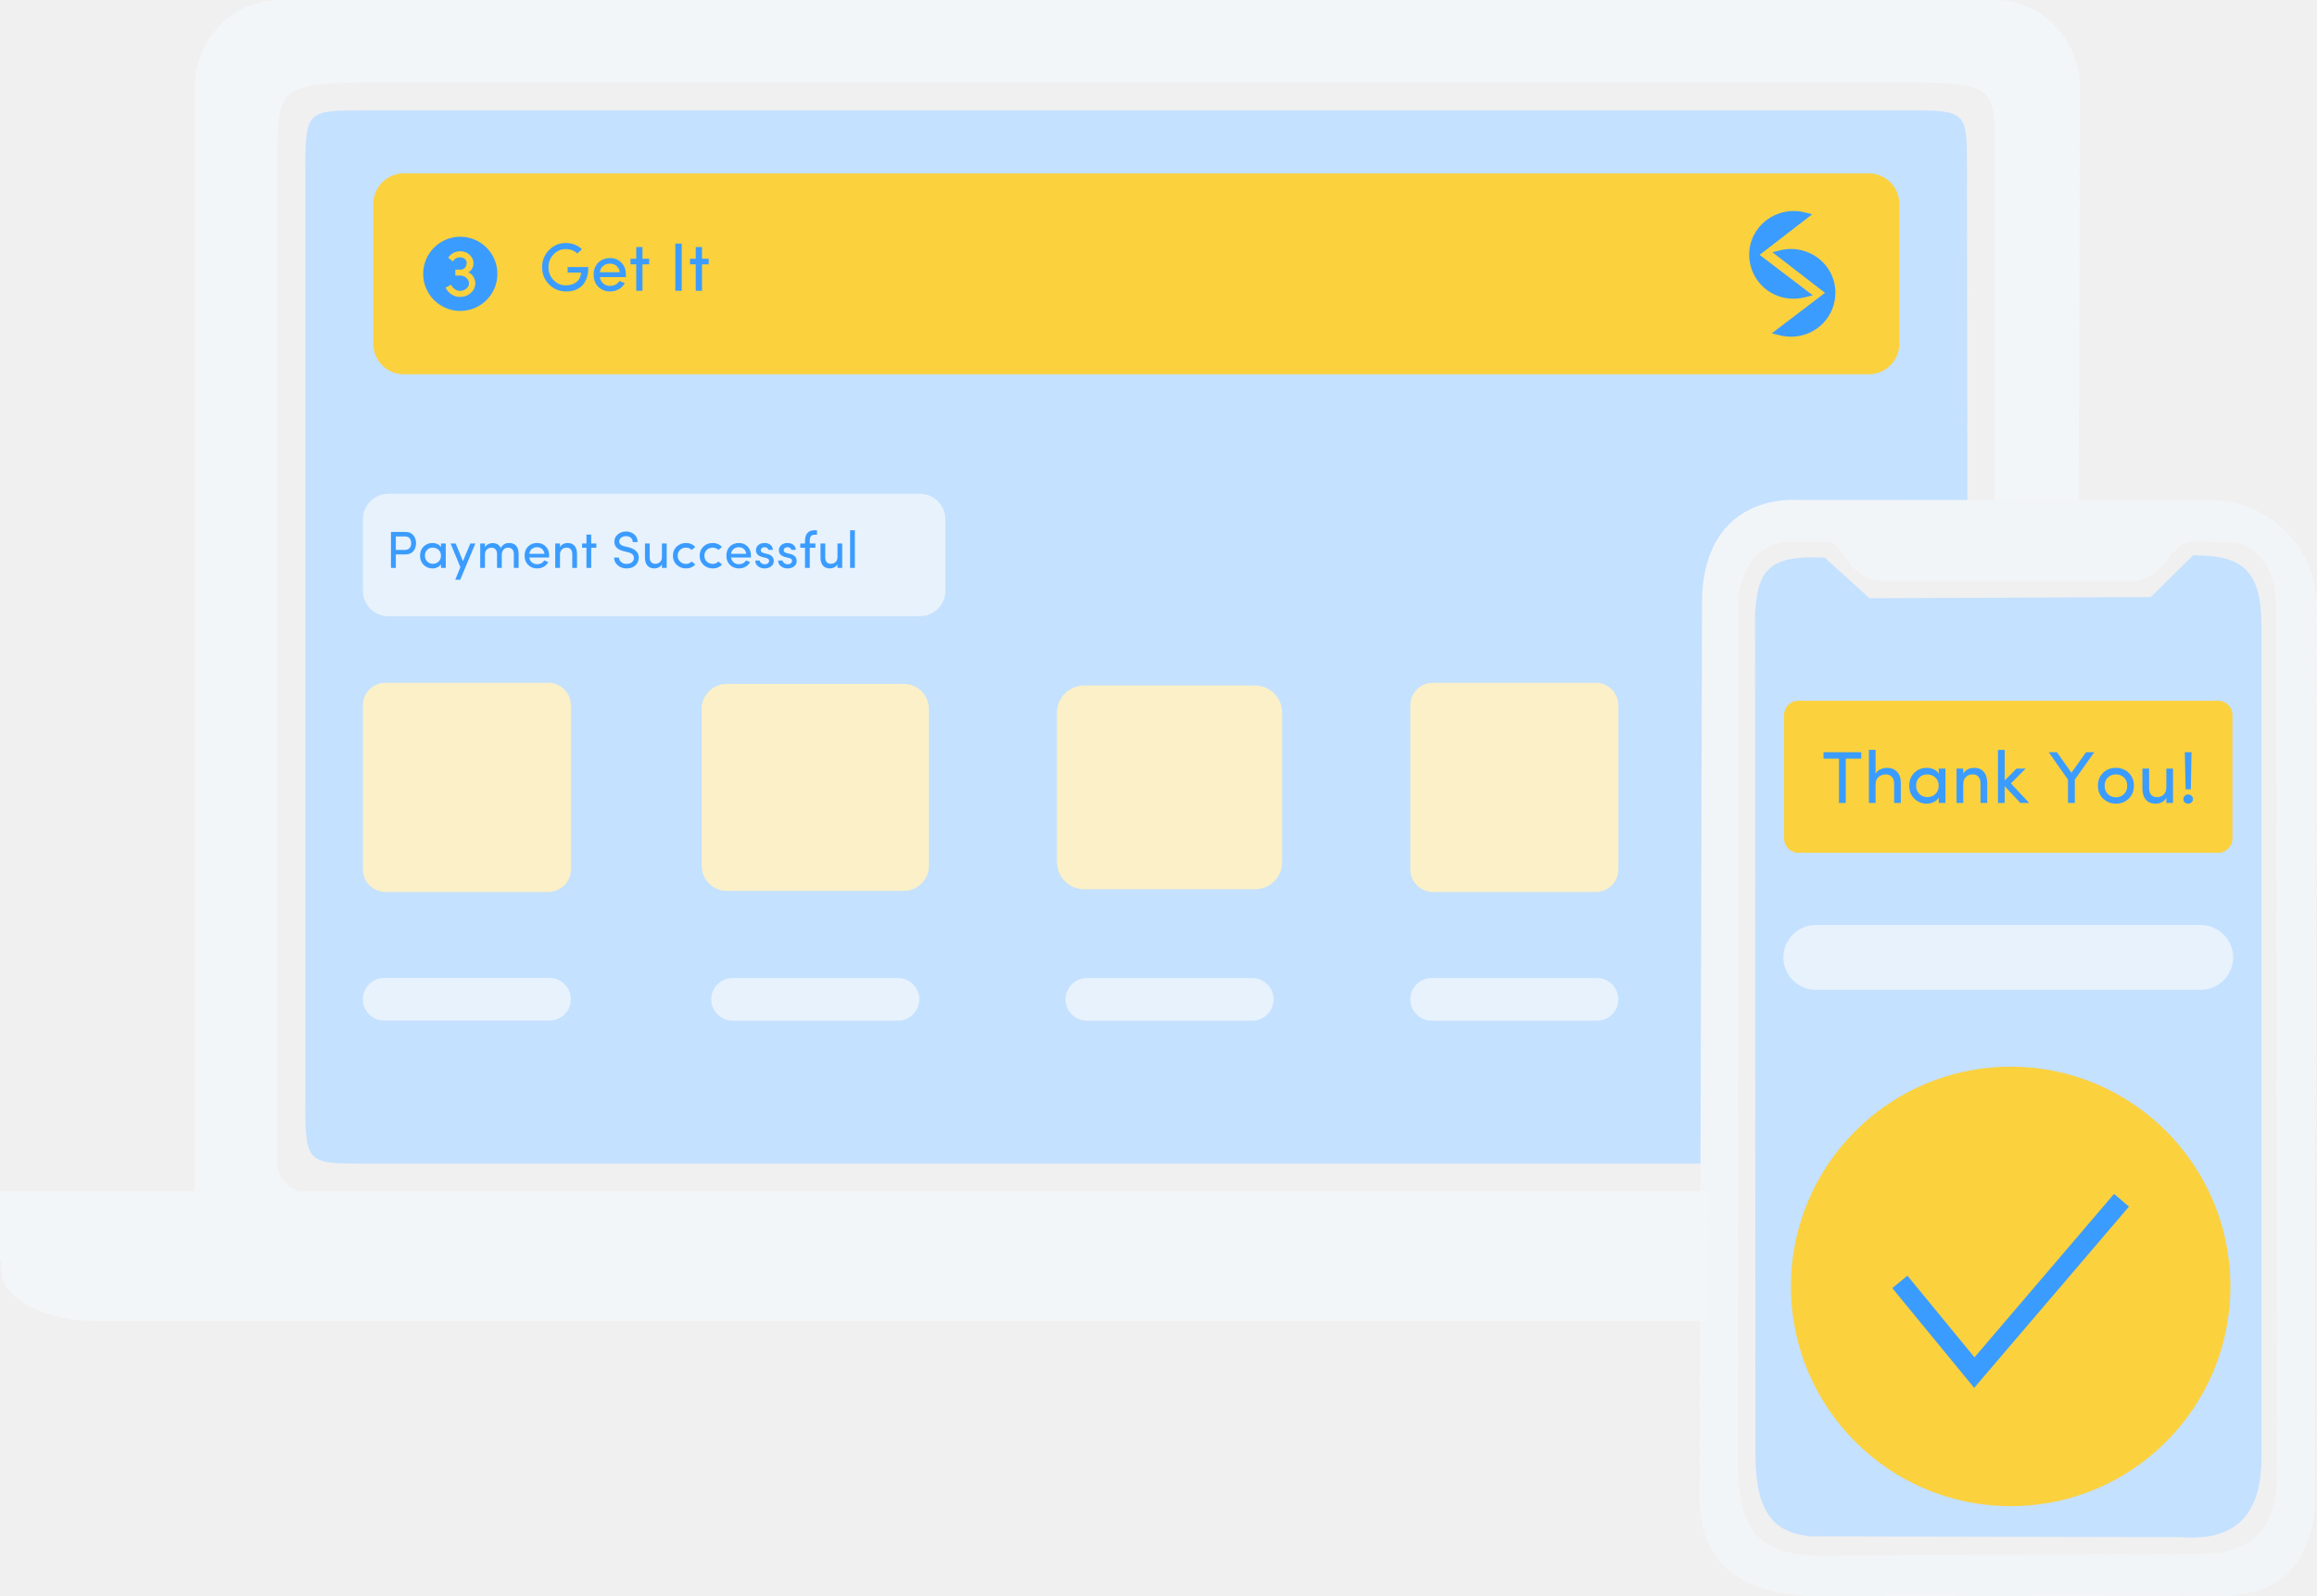
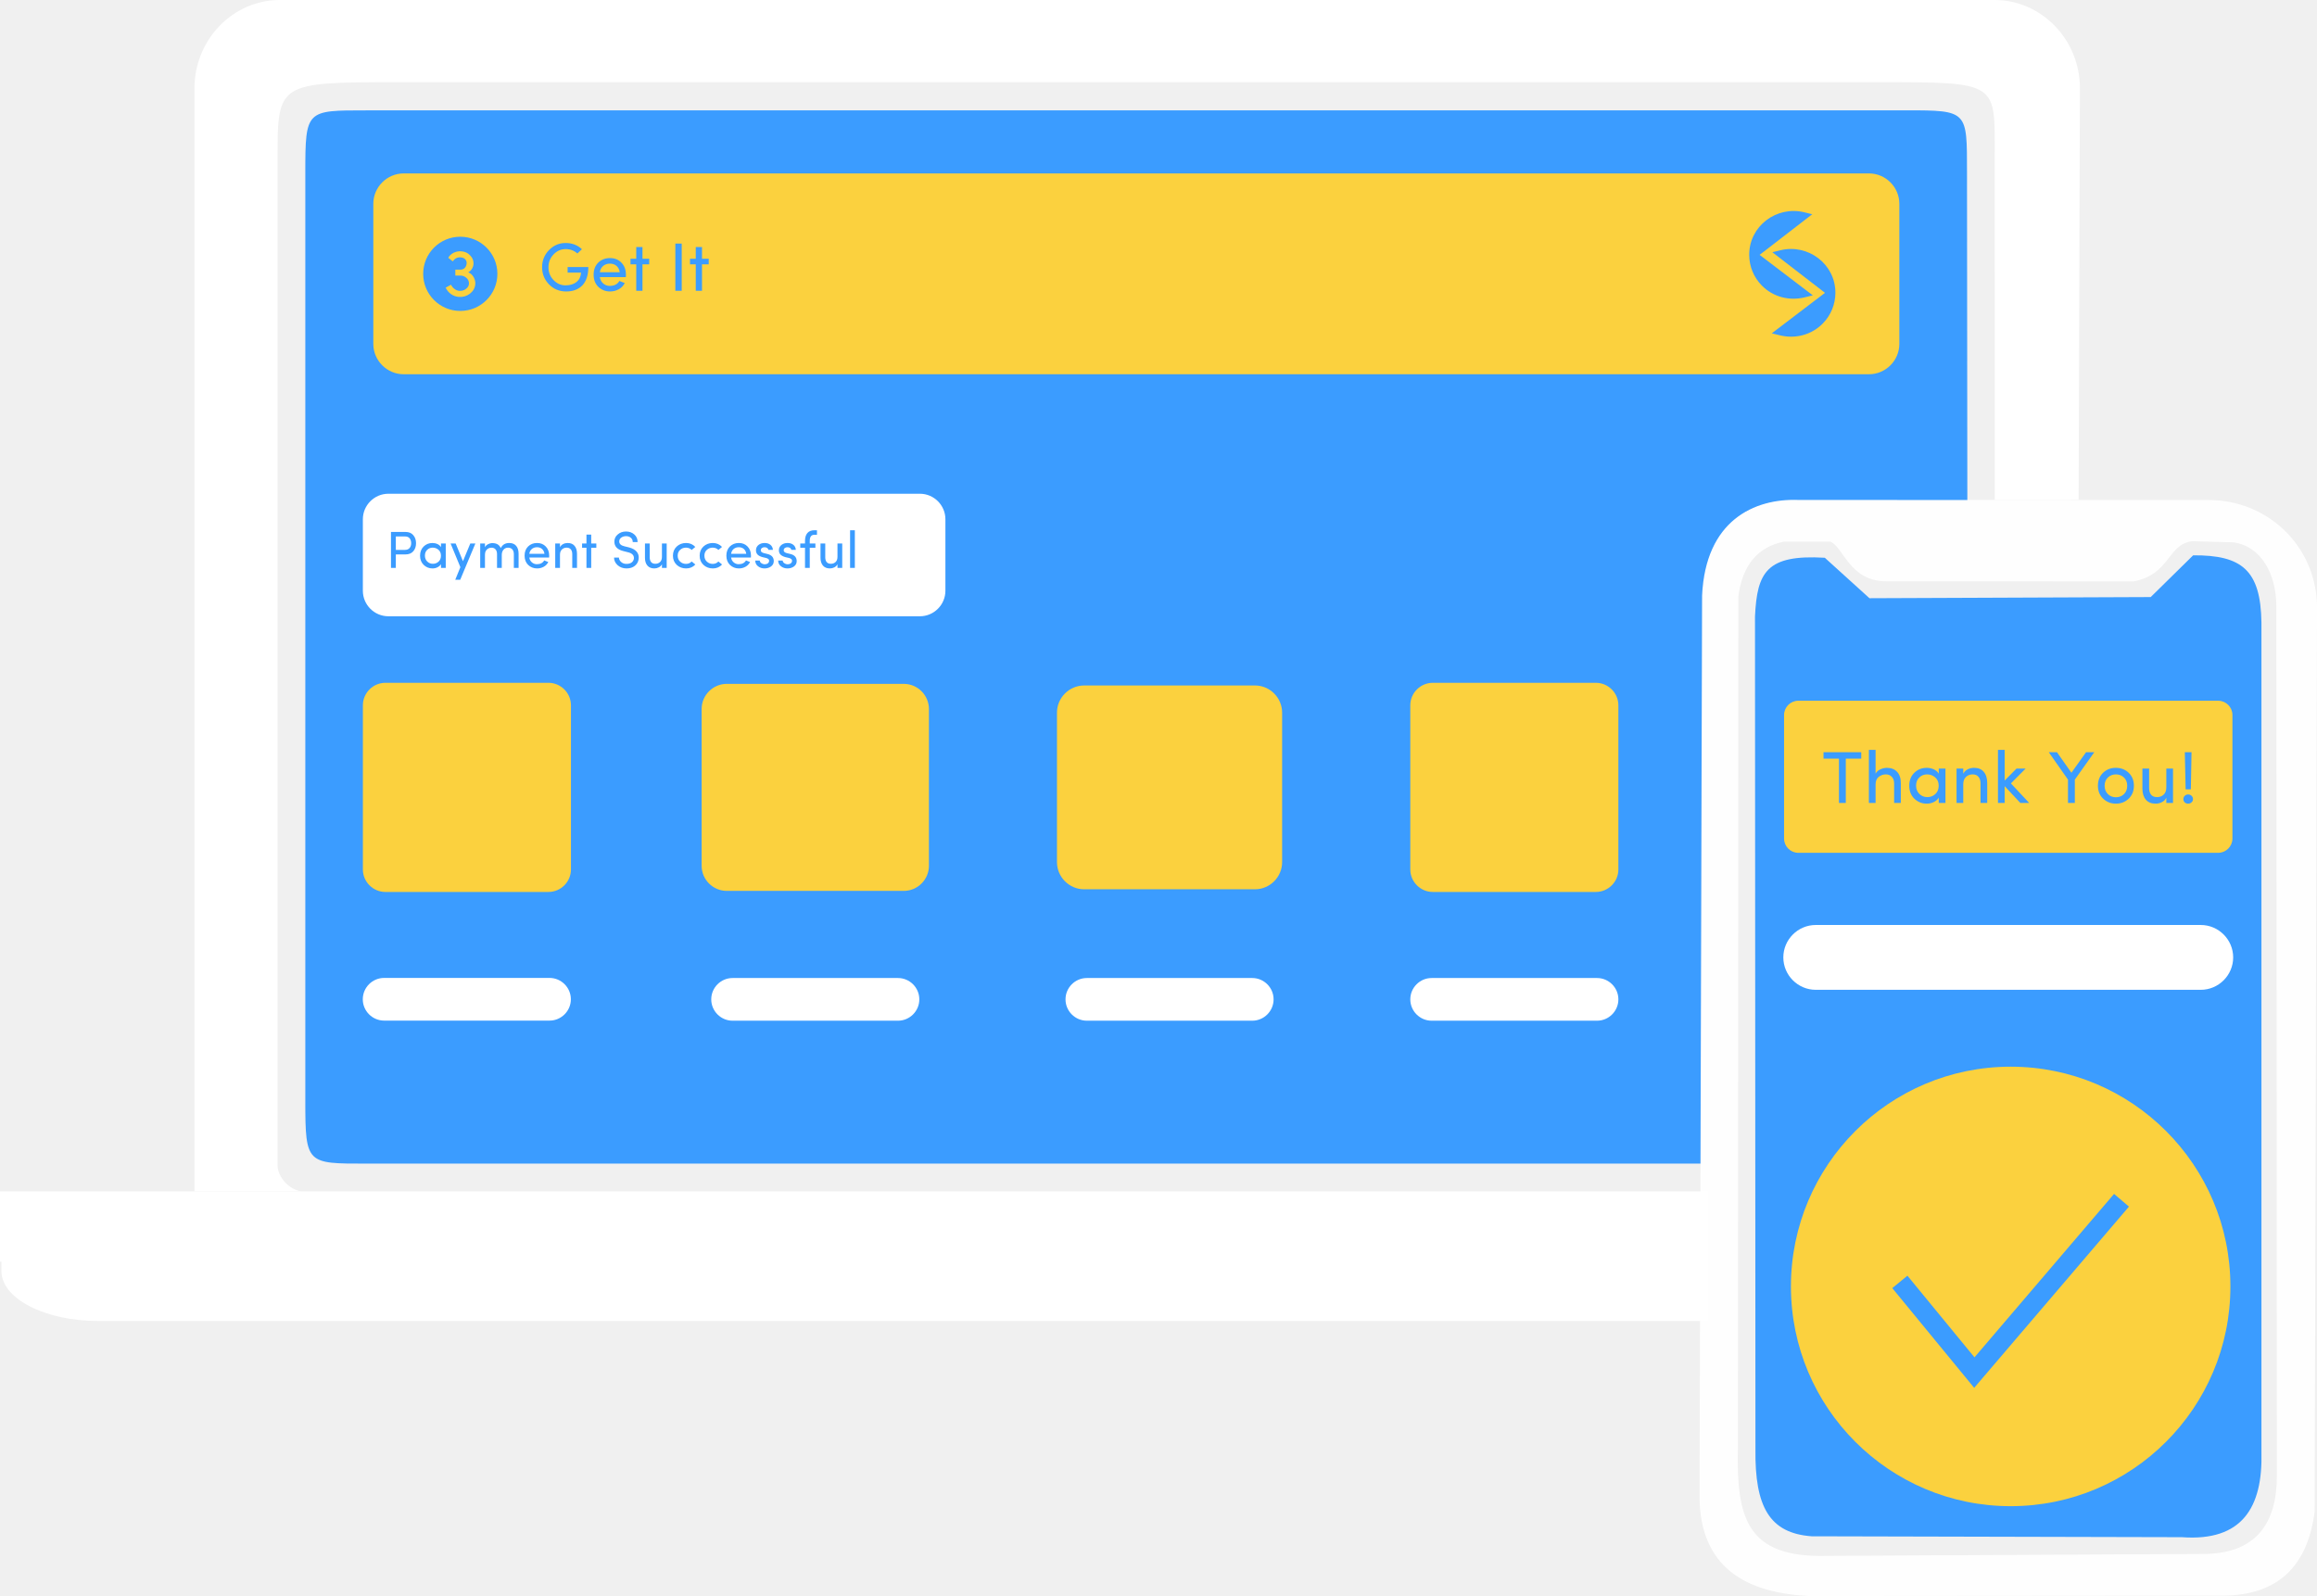
<svg xmlns="http://www.w3.org/2000/svg" xml:space="preserve" width="200.342mm" height="137.993mm" version="1.1" style="shape-rendering:geometricPrecision; text-rendering:geometricPrecision; image-rendering:optimizeQuality; fill-rule:evenodd; clip-rule:evenodd" viewBox="0 0 12303.15 8474.26">
  <defs>
    <style type="text/css">
   
    .str1 {stroke:#3B9CFF;stroke-width:103.99;stroke-miterlimit:22.926}
    .str0 {stroke:#3B9CFF;stroke-width:12.28;stroke-miterlimit:22.926}
    .fil9 {fill:none}
    .fil4 {fill:#3B9CFF}
-     .fil6 {fill:#E7F2FC}
-     .fil3 {fill:#F3F6F9}
+     .fil6 {fill:#FFFFFF}
+     .fil3 {fill:#FFFFFF}
    .fil1 {fill:#FBD13E}
-     .fil8 {fill:#FBF0C8}
+     .fil8 {fill:#FBD13E}
    .fil7 {fill:#3B9CFF;fill-rule:nonzero}
    .fil5 {fill:#FBD13E;fill-rule:nonzero}
-     .fil2 {fill:#F3F6F9;fill-opacity:0.961}
-     .fil0 {fill:#C4E1FF}
+     .fil2 {fill:#FFFFFF;fill-opacity:0.961}
+     .fil0 {fill:#3B9CFF}
   
  </style>
  </defs>
  <g id="Layer_x0020_1">
    <path class="fil0" d="M9689.66 2961.57c-309.55,-18.4 -359.68,76.88 -370.71,312.02l2.37 4421.76c-3.57,305.78 74.69,445.4 298.06,461.98l1966.16 4.78c319.17,23.29 430.34,-156.53 422.6,-452.41l0 -4404.39c-4.07,-277.75 -103.74,-358.5 -362.62,-356.65l-225.38 221.63 -1493.36 6.09 -237.12 -214.8z" />
    <path class="fil1" d="M9548.93 3720.75l2229.58 0c41.58,0 75.59,34.01 75.59,75.58l0 656.33c0,41.57 -34.01,75.58 -75.59,75.58l-2229.58 0c-41.58,0 -75.59,-34.02 -75.59,-75.58l0 -656.33c0,-41.57 34.01,-75.58 75.59,-75.58z" />
    <path class="fil2" d="M11700.61 8251.36l-1999.21 10.15c-427.5,10.65 -483.6,-198.65 -473.02,-588.49l1.98 -4507.31c22.09,-162.1 100.35,-261.44 242.17,-289.74l246.18 -0.11c71.71,28.35 100.68,211.28 299.07,210.76l1313.06 0.24c195.91,-39.34 177.07,-197.93 310.72,-213.21l218 6.02c148.13,21.16 225.9,167.53 227.86,335.71l2.79 4621.11c0.15,250.03 -108.48,413.44 -389.6,414.86zm-2243.42 -5596.89c-268.7,42.47 -425.31,215.76 -419.34,578.69l-13.31 4687.42c-8.28,370.89 206.89,534.92 578.95,553.69l2175.3 -1.83c291.11,6.16 470.65,-130.68 511.73,-444.99l12.64 -4812.22c-6.63,-321.27 -268.04,-561.75 -576.17,-559.93l-2269.79 -0.83z" />
    <path class="fil3" d="M9068.44 7013.98l-8549.43 0c-281.34,0 -511.47,-119.15 -511.47,-264.81l0 -49.91 -7.54 0 0 -373.32 9072.34 0 -1.34 237.16 -2.56 450.88z" />
    <path class="fil3" d="M9072.34 6325.94l-7469.4 0c-64.06,-6 -129.13,-74.18 -129.13,-138.54l0 -5356.11c0,-390 6.18,-394.91 631.37,-394.91l7866.31 0c643.57,0 620.52,-1.68 620.53,391.97l0.06 1826.53 445.3 -0.91 6.76 -2185c0.79,-257.95 -203.8,-468.98 -452.92,-468.98l-9105.76 0c-249.12,0 -452.92,211.03 -452.92,468.98l0 5856.97 8039.81 0z" />
    <path class="fil0" d="M1943.63 586.11l8178.61 -0.29c328.06,-0.01 322.08,2.84 322.42,328.97l1.84 1740.04 -896.25 -0.33c-236.82,-8.62 -493.85,109.75 -512.39,507.73l-8.39 3016.32 -7085.85 0c-313.35,0 -322.42,2.7 -322.42,-328.97l0 -4934.5c0,-331.66 5.39,-328.96 322.42,-328.97z" />
    <path class="fil1" d="M2143.6 920.87l7780.51 0c88.72,0 161.31,72.58 161.31,161.31l0 743.68c0,88.73 -72.59,161.31 -161.31,161.31l-7780.51 0c-88.72,0 -161.31,-72.59 -161.31,-161.31l0 -743.68c0,-88.73 72.59,-161.31 161.31,-161.31z" />
    <path class="fil4" d="M2444.08 1257c108.81,0 197.01,88.21 197.01,197.02 0,108.81 -88.2,197.02 -197.01,197.02 -108.81,0 -197.02,-88.2 -197.02,-197.02 0,-108.81 88.21,-197.02 197.02,-197.02z" />
    <path class="fil5" d="M2444.45 1463.24l-26.66 0 0 -31.49 26.66 0c8.02,0.24 15.14,-2.17 21.41,-7.24 6.03,-5.43 9.83,-12.66 11.46,-21.59 1.69,-8.98 0.24,-16.53 -4.23,-22.68 -5.55,-8.51 -14.65,-13.03 -27.38,-13.63 -16.95,-1.5 -30.76,5.55 -41.37,21.24l-24.19 -19.12c6.45,-11.16 15.92,-19.96 28.29,-26.48 12.85,-6.15 26.18,-8.81 40.11,-7.84 19.06,0.9 34.8,7.9 47.11,20.93 12.79,12.48 19,27.26 18.64,44.39 0,4.58 -0.79,9.41 -2.29,14.47 -4.35,14.17 -12.91,24.91 -25.64,32.03 12.01,4.4 21.6,12.79 28.65,25.33 7.12,12.49 10.01,25.34 8.68,38.49 -2.05,20.03 -11.64,36.55 -28.77,49.52 -17.13,12.9 -36.61,18.58 -58.39,16.94 -15.44,-1.2 -29.37,-6.21 -41.73,-15.01 -12.37,-8.87 -21.84,-20.21 -28.41,-34.14l28.59 -15.51c4.34,9.17 10.38,16.53 18.04,22.08 7.9,6.21 16.46,9.72 25.82,10.43 13.75,0.66 25.45,-2.65 34.98,-10.07 10.62,-7.78 16.05,-17.37 16.41,-28.83 0.36,-11.4 -4.04,-21.29 -13.27,-29.67 -9.17,-8.38 -20.03,-12.55 -32.51,-12.55z" />
    <g id="_2096858489904">
      <path class="fil4 str0" d="M9333.38 1353.25l278.6 212.06 -29.9 7.42c-80.39,19.95 -164.11,-1.62 -222.53,-60.89 -41.81,-42.43 -64.98,-98.89 -65.21,-158.45 -0.6,-149.04 141.69,-255.38 285,-220.18l29.77 7.31 -275.72 212.73z" />
      <path class="fil4 str0" d="M9700.68 1554.88l-275.72 -212.73 29.77 -7.31c143.31,-35.19 285.6,71.14 285,220.18 -0.24,59.56 -23.4,116.02 -65.22,158.45 -58.43,59.27 -142.14,80.83 -222.52,60.89l-29.9 -7.42 278.6 -212.06z" />
    </g>
    <path class="fil6" d="M9641.48 4911.47l2044.49 0c94.65,0 172.09,77.43 172.09,172.1l0 0.01c0,94.65 -77.44,172.08 -172.09,172.08l-2044.49 0c-94.66,0 -172.09,-77.43 -172.09,-172.08l0 -0.01c0,-94.66 77.43,-172.1 172.09,-172.1z" />
    <path class="fil7" d="M3065.73 1345.92c-16.92,-15.53 -37.73,-23.29 -62.36,-23.29 -24.63,0 -45.98,9.4 -64,28.27 -18.02,18.87 -27,41.61 -27,68.3 0,26.69 8.98,49.38 27,68.06 18.01,18.63 39.12,27.91 63.27,27.91 24.2,0 43.86,-6.07 59.02,-18.14 14.56,-12.07 22.51,-28.57 23.78,-49.56l-71.4 0 0 -29.48 109.98 0c0,41.73 -10.32,73.88 -30.94,96.51 -21.17,22.02 -50.04,33.06 -86.5,33.06 -36.51,0 -66.97,-12.56 -91.42,-37.67 -24.44,-25.12 -36.64,-55.39 -36.64,-90.81 0,-35.67 12.2,-66.06 36.64,-91.17 24.45,-25.11 53.87,-37.67 88.2,-37.67 34.33,0 63.27,11.04 86.74,33.12l-24.39 22.57zm257.87 112.52c0,7.52 -0.12,11.83 -0.36,13.04l-137.95 0c1.64,13.71 7.71,25.05 18.14,34.09 10.07,8.31 21.35,12.5 33.9,12.5 24.57,0 41.73,-8.79 51.57,-26.39 0.24,0 0.6,0.06 1.09,0.31 0.43,0.24 1.28,0.66 2.49,1.27 1.4,0.61 3.28,1.33 5.64,2.12 2.36,0.85 4.19,1.58 5.34,2.18l13.89 5.16c-6.98,14.31 -17.53,25.36 -31.66,33.12 -14.08,7.82 -29.6,11.71 -46.52,11.71 -24.32,0 -45.07,-8.19 -62.36,-24.63 -16.43,-16.44 -24.63,-37.97 -24.63,-64.48 0,-26.57 8.19,-47.86 24.51,-63.93 16.38,-16.02 37.06,-24.09 62.17,-24.2 25.12,0 45.38,8.12 60.78,24.32 15.95,16.13 23.96,37.42 23.96,63.81zm-49.62 -46.46c-9.46,-8.13 -21.24,-12.2 -35.18,-12.2 -14.01,0 -26.03,4.07 -36.1,12.2 -9.95,8.67 -15.77,19.96 -17.41,33.67l105.37 0c-1.64,-13.71 -7.22,-24.99 -16.68,-33.67zm137.58 -100.27l0 62.23 35.67 0 0 29.48 -35.67 0 0 140.49 -33.12 0 0 -140.49 -30.58 0 0 -29.48 30.58 0 0 -62.23 33.12 0zm174.52 232.21l0 -250.77 33.85 0 0 250.77 -33.85 0zm141.52 -232.21l0 62.23 35.67 0 0 29.48 -35.67 0 0 140.49 -33.12 0 0 -140.49 -30.58 0 0 -29.48 30.58 0 0 -62.23 33.12 0z" />
    <path class="fil7" d="M9682.76 4028.2l0 -33.98 200.4 0 0 33.98 -82.03 0 0 235.17 -36.33 0 0 -235.17 -82.04 0zm276.51 136.79l0 98.37 -35.55 0 0 -281.65 35.55 0 0 126.64c4.95,-10.16 13.41,-17.97 25.39,-23.31 11.91,-5.34 23.5,-8.01 34.7,-8.01 23.05,0 41.21,7.16 54.43,21.55 13.22,14.39 19.73,34.11 19.47,59.31l0 105.47 -35.55 0 0 -103.13c0,-15.17 -4.03,-26.82 -12.04,-35.1 -7.75,-8.92 -18.49,-13.34 -32.23,-13.34 -13.74,0 -26.17,4.36 -37.37,13.15 -11.2,8.79 -16.8,22.13 -16.8,40.04zm317.46 51.11c11.72,-10.94 17.58,-25.65 17.58,-44.21 0,-18.55 -6.12,-33.2 -18.29,-43.88 -12.24,-10.68 -26.63,-16.08 -43.17,-16.21 -16.61,0 -30.47,5.53 -41.67,16.6 -11.2,10.94 -16.8,25.26 -16.8,43.1 0,17.77 5.73,32.42 17.19,43.82 11.46,11.46 25.59,17.19 42.39,17.19 16.8,0 31.06,-5.47 42.77,-16.41zm53.52 47.27l-35.54 0 0 -28c-5.73,9.57 -14.39,17.26 -25.98,23.11 -11.59,5.86 -24.22,8.79 -38.02,8.79 -25.26,0 -47.2,-8.86 -65.76,-26.56 -17.9,-17.65 -26.89,-40.56 -26.89,-68.63 0,-28.13 8.86,-50.98 26.5,-68.49 17.71,-17.58 39.78,-26.43 66.22,-26.56 13.22,0 25.98,2.73 38.15,8.2 11.98,5.99 20.57,13.68 25.79,23.11l0 -27.41 35.54 0 0 182.43zm94.47 -98.37l0 98.37 -35.55 0 0 -182.43 35.55 0 0 27.41c5.21,-10.16 13.02,-17.97 23.5,-23.31 10.42,-5.34 21.62,-8.01 33.53,-8.01 22.92,0 40.17,7.03 51.82,21.16 12.18,13.87 18.36,33.79 18.49,59.7l0 105.47 -35.54 0 0 -103.13c0,-15.36 -3.65,-27.22 -10.88,-35.48 -7.03,-8.66 -17.39,-12.96 -31.12,-12.96 -13.87,0 -25.65,4.49 -35.29,13.54 -9.7,8.98 -14.52,22.27 -14.52,39.65zm219.93 98.37l-35.55 0 0 -281.65 35.55 0 0 162.77 62.96 -63.54 48.44 0 -78.19 78.78 96.88 103.65 -46.94 0 -83.14 -89.13 0 89.13zm372.6 0l-36.32 0 0 -123.77 -102.03 -145.38 43.49 0 76.7 108.92 77.67 -108.92 43.69 0 -103.19 145.38 0 123.77zm261.01 -46.94c11.4,-11.2 17.13,-25.91 17.13,-44.14 0,-18.29 -5.73,-32.88 -17.13,-43.82 -11.39,-11 -25.58,-16.54 -42.58,-16.67 -16.93,0 -31.18,5.47 -42.71,16.47 -11.66,11.07 -17.51,25.65 -17.51,43.82 0,18.1 5.73,32.82 17.12,44.14 11.4,11.4 25.66,17.06 42.78,17.06 17.19,0 31.51,-5.6 42.9,-16.86zm-42.71 50.85c-26.57,0 -49.09,-8.79 -67.71,-26.37 -18.62,-17.58 -27.94,-40.49 -27.94,-68.82 0,-28.32 9.18,-51.3 27.48,-68.88 18.3,-17.58 40.89,-26.3 67.85,-26.17 27.08,0 49.74,8.79 68.03,26.36 18.43,17.71 27.67,40.63 27.67,68.69 0,28.06 -9.24,50.92 -27.73,68.63 -18.49,17.7 -41.08,26.56 -67.64,26.56zm267.52 -87.83l0 -98.5 35.55 0 0 182.43 -35.55 0 0 -27.22c-5.21,10.03 -13.02,17.78 -23.5,23.11 -10.42,5.34 -21.49,8.01 -33.2,8.01 -22.59,0 -39.98,-7.09 -52.15,-21.35 -12.18,-14.26 -18.23,-34.05 -18.1,-59.38l0 -105.6 35.55 0 0 103.06c0,15.17 3.51,27.09 10.48,35.75 7.03,8.53 17.58,12.76 31.71,12.76 14.13,0 25.85,-4.43 35.29,-13.35 9.44,-8.92 14.06,-22.13 13.93,-39.71zm90.43 63.68c0,-6.84 2.47,-12.63 7.42,-17.45 4.88,-4.82 10.87,-7.23 17.9,-7.23 6.97,0 13.09,2.34 18.17,7.03 5.15,4.69 7.68,10.54 7.68,17.64 0,7.09 -2.6,12.89 -7.87,17.32 -5.21,4.56 -11.2,6.84 -17.97,6.84 -6.77,0 -12.76,-2.21 -17.9,-6.64 -4.95,-4.69 -7.42,-10.55 -7.42,-17.51zm7.82 -248.9l35.54 0 -3.51 196.95 -27.74 0 -4.29 -196.95z" />
    <path class="fil8" d="M2046.48 3625.55l865.7 0c65.78,0 119.59,53.81 119.59,119.59l0 871.36c0,65.78 -53.81,119.59 -119.59,119.59l-865.7 0c-65.78,0 -119.59,-53.81 -119.59,-119.59l0 -871.36c0,-65.78 53.81,-119.59 119.59,-119.59z" />
    <path class="fil8" d="M3859.07 3631.21l940.09 0c73.37,0 133.39,60.02 133.39,133.39l0 832.44c0,73.37 -60.02,133.39 -133.39,133.39l-940.09 0c-73.37,0 -133.39,-60.02 -133.39,-133.39l0 -832.44c0,-73.37 60.02,-133.39 133.39,-133.39z" />
    <path class="fil8" d="M5756.92 3639.71l906.69 0c79.43,0 144.43,64.99 144.43,144.43l0 793.36c0,79.43 -64.99,144.43 -144.43,144.43l-906.69 0c-79.43,0 -144.43,-64.99 -144.43,-144.43l0 -793.36c0,-79.43 64.99,-144.43 144.43,-144.43z" />
    <path class="fil6" d="M2039.7 5192.55l878.24 0c62.33,0 113.32,50.99 113.32,113.32l0 0.01c0,62.33 -50.99,113.32 -113.32,113.32l-878.24 0c-62.33,0 -113.32,-50.99 -113.32,-113.32l0 -0.01c0,-62.33 50.99,-113.32 113.32,-113.32z" />
    <path class="fil6" d="M3889.99 5193.07l878.23 0c62.33,0 113.32,50.99 113.32,113.32l0 0c0,62.33 -50.99,113.32 -113.32,113.32l-878.23 0c-62.33,0 -113.32,-50.99 -113.32,-113.32l0 0c0,-62.33 50.99,-113.32 113.32,-113.32z" />
    <path class="fil6" d="M5771.14 5193.07l878.23 0c62.33,0 113.32,50.99 113.32,113.32l0 0c0,62.33 -50.99,113.32 -113.32,113.32l-878.23 0c-62.33,0 -113.32,-50.99 -113.32,-113.32l0 0c0,-62.33 50.99,-113.32 113.32,-113.32z" />
    <path class="fil6" d="M2062.27 2621.65l2822.27 0c74.54,0 135.53,60.99 135.53,135.53l0 379.57c0,74.53 -60.99,135.53 -135.53,135.53l-2822.27 0c-74.53,0 -135.53,-60.99 -135.53,-135.53l0 -379.57c0,-74.53 60.99,-135.53 135.53,-135.53z" />
    <path class="fil7" d="M2151.98 2848.52l-50.15 0 0 71.27 48.67 0c10.59,-0.09 18.67,-3.37 24.31,-9.89 5.59,-6.52 8.46,-14.93 8.55,-25.33 0,-10.4 -2.68,-19.09 -8,-26.02 -5.55,-6.7 -13.36,-10.03 -23.39,-10.03zm-75.93 166.94l0 -191.06 76.21 0c18.9,0 33,5.82 42.43,17.47 9.66,11.32 14.47,25.42 14.47,42.43 0,17.05 -4.81,31.25 -14.38,42.57 -9.61,11.37 -23.8,17.05 -42.61,17.05l-50.33 0 0 71.54 -25.79 0zm252.9 -33.55c8.32,-7.76 12.48,-18.21 12.48,-31.38 0,-13.17 -4.34,-23.57 -12.98,-31.15 -8.69,-7.58 -18.91,-11.41 -30.64,-11.51 -11.78,0 -21.63,3.93 -29.58,11.79 -7.95,7.76 -11.92,17.93 -11.92,30.59 0,12.61 4.07,23.02 12.2,31.1 8.14,8.13 18.17,12.2 30.09,12.2 11.93,0 22.05,-3.89 30.36,-11.65zm37.99 33.55l-25.23 0 0 -19.87c-4.07,6.79 -10.22,12.25 -18.44,16.41 -8.23,4.16 -17.19,6.24 -26.99,6.24 -17.94,0 -33.51,-6.29 -46.68,-18.86 -12.71,-12.53 -19.09,-28.8 -19.09,-48.71 0,-19.97 6.29,-36.19 18.81,-48.62 12.57,-12.48 28.24,-18.76 47,-18.85 9.38,0 18.44,1.94 27.08,5.82 8.51,4.25 14.6,9.7 18.31,16.41l0 -19.46 25.23 0 0 129.5zm157.23 -129.5l-80.42 192.45 -26.39 0 27.17 -66.92 -51.86 -125.53 26.94 0 38.73 93.73 38.87 -93.73 26.94 0zm140.23 59.85l0 69.65 -25.23 0 0 -73.3c0,-10.72 -2.59,-18.99 -7.72,-24.87 -4.94,-6.1 -12.2,-9.15 -21.67,-9.15 -9.38,0 -17.52,3.19 -24.36,9.57 -6.88,6.37 -10.3,15.76 -10.3,28.1l0 69.65 -25.23 0 0 -129.5 25.23 0 0 19.69c3,-6.19 7.9,-11.28 14.79,-15.21 7.21,-3.93 13.77,-6.06 19.65,-6.42 24.91,-1.52 41.41,7.21 49.45,26.16 9.01,-17.98 23.89,-26.99 44.74,-26.99 16.22,0 28.56,4.99 36.98,15.02 8.64,9.84 12.99,23.99 12.99,42.38l0 74.87 -25.24 0 0 -73.02c0,-10.54 -2.63,-18.9 -7.85,-25.14 -5.64,-6.1 -13.26,-9.2 -22.83,-9.29 -9.52,-0.09 -17.47,3.33 -23.75,10.26 -6.33,6.93 -9.52,16.08 -9.62,27.54zm251.75 4.53c0,5.73 -0.09,9.01 -0.28,9.94l-105.1 0c1.25,10.45 5.87,19.09 13.82,25.98 7.68,6.33 16.27,9.52 25.84,9.52 18.72,0 31.79,-6.7 39.28,-20.11 0.18,0 0.46,0.05 0.83,0.23 0.33,0.18 0.97,0.51 1.9,0.97 1.06,0.46 2.49,1.01 4.3,1.62 1.8,0.65 3.19,1.2 4.07,1.66l10.58 3.93c-5.31,10.91 -13.36,19.32 -24.12,25.23 -10.72,5.96 -22.56,8.92 -35.45,8.92 -18.53,0 -34.34,-6.24 -47.51,-18.77 -12.53,-12.53 -18.77,-28.93 -18.77,-49.13 0,-20.25 6.24,-36.47 18.67,-48.72 12.48,-12.2 28.24,-18.34 47.37,-18.44 19.13,0 34.57,6.19 46.31,18.53 12.15,12.29 18.25,28.51 18.25,48.62zm-37.8 -35.4c-7.21,-6.2 -16.18,-9.29 -26.81,-9.29 -10.67,0 -19.83,3.1 -27.5,9.29 -7.58,6.61 -12.02,15.21 -13.26,25.65l80.28 0c-1.25,-10.45 -5.5,-19.04 -12.71,-25.65zm95.12 30.69l0 69.84 -25.23 0 0 -129.5 25.23 0 0 19.46c3.7,-7.21 9.24,-12.76 16.69,-16.55 7.39,-3.79 15.35,-5.68 23.8,-5.68 16.27,0 28.51,4.99 36.79,15.02 8.64,9.84 13.03,23.99 13.12,42.38l0 74.87 -25.23 0 0 -73.21c0,-10.91 -2.59,-19.32 -7.72,-25.19 -4.99,-6.15 -12.34,-9.2 -22.1,-9.2 -9.84,0 -18.21,3.19 -25.05,9.62 -6.88,6.37 -10.3,15.81 -10.3,28.14zm165.83 -107.09l0 47.42 27.17 0 0 22.46 -27.17 0 0 107.04 -25.24 0 0 -107.04 -23.29 0 0 -22.46 23.29 0 0 -47.42 25.24 0zm121.22 122.02l25.93 0c0.18,8.6 4.07,16.36 11.65,23.34 7.58,6.98 17.15,10.4 28.79,10.21 11.65,0 20.76,-2.59 27.36,-7.72 6.56,-5.13 10.49,-11.93 11.74,-20.29 1.44,-17.42 -9.38,-28.75 -32.49,-33.97l-24.64 -6.33c-31.06,-7.9 -46.59,-24.55 -46.59,-49.82 0,-15.67 6.1,-28.52 18.3,-38.5 11.74,-10.21 26.3,-15.3 43.58,-15.3 17.34,0 31.89,5.13 43.77,15.44 11.83,10.26 17.75,23.8 17.75,40.58l-25.79 0c0,-9.43 -3.33,-17.01 -10.03,-22.79 -6.84,-5.68 -15.21,-8.55 -25.14,-8.55 -9.89,0 -18.63,2.59 -26.12,7.77 -7.02,5.17 -10.53,11.92 -10.53,20.24 0,12.9 9.19,21.49 27.54,25.79l24.91 6.1c18.25,4.85 31.7,12.43 40.35,22.78 8.69,10.35 12.15,22.97 10.45,37.8 -1.71,14.89 -8.32,27.04 -19.78,36.61 -11.47,9.52 -26.35,14.28 -44.65,14.28 -18.3,0 -34.02,-5.64 -47.14,-16.96 -12.8,-11.7 -19.23,-25.28 -19.23,-40.72zm254.34 -4.67l0 -69.93 25.23 0 0 129.5 -25.23 0 0 -19.32c-3.7,7.12 -9.24,12.62 -16.69,16.41 -7.39,3.79 -15.25,5.69 -23.57,5.69 -16.04,0 -28.38,-5.04 -37.02,-15.16 -8.64,-10.12 -12.94,-24.17 -12.85,-42.15l0 -74.96 25.23 0 0 73.16c0,10.77 2.5,19.23 7.44,25.37 4.99,6.05 12.48,9.06 22.51,9.06 10.03,0 18.35,-3.14 25.05,-9.48 6.7,-6.33 9.99,-15.71 9.89,-28.19zm128.02 -72.7c19.96,0 36.32,6.98 49.13,20.89l-19.23 15.99c-8.09,-8.13 -18.26,-12.2 -30.46,-12.2 -12.15,0 -22.51,3.93 -31.01,11.83 -8.55,7.76 -12.85,18.07 -12.85,30.97 0,12.85 4.35,23.29 12.99,31.33 8.69,8.09 19.04,12.11 31.15,12.11 12.2,0 22.27,-4.25 30.18,-12.76l19.5 16.08c-12.9,13.87 -29.21,20.8 -48.85,20.8 -19.69,0 -36.32,-6.24 -49.91,-18.72 -13.54,-12.67 -20.29,-28.94 -20.29,-48.85 0,-19.92 6.66,-36.15 19.92,-48.62 13.31,-12.48 29.86,-18.76 49.73,-18.85zm141.89 0c19.96,0 36.32,6.98 49.13,20.89l-19.23 15.99c-8.09,-8.13 -18.26,-12.2 -30.46,-12.2 -12.15,0 -22.51,3.93 -31.01,11.83 -8.55,7.76 -12.85,18.07 -12.85,30.97 0,12.85 4.35,23.29 12.99,31.33 8.69,8.09 19.04,12.11 31.15,12.11 12.2,0 22.27,-4.25 30.18,-12.76l19.5 16.08c-12.9,13.87 -29.21,20.8 -48.85,20.8 -19.69,0 -36.32,-6.24 -49.91,-18.72 -13.54,-12.67 -20.29,-28.94 -20.29,-48.85 0,-19.92 6.66,-36.15 19.92,-48.62 13.31,-12.48 29.86,-18.76 49.73,-18.85zm202.85 67.15c0,5.73 -0.09,9.01 -0.28,9.94l-105.1 0c1.25,10.45 5.87,19.09 13.82,25.98 7.68,6.33 16.27,9.52 25.84,9.52 18.72,0 31.79,-6.7 39.28,-20.11 0.18,0 0.46,0.05 0.83,0.23 0.33,0.18 0.97,0.51 1.9,0.97 1.06,0.46 2.49,1.01 4.3,1.62 1.8,0.65 3.19,1.2 4.07,1.66l10.58 3.93c-5.31,10.91 -13.36,19.32 -24.12,25.23 -10.72,5.96 -22.56,8.92 -35.45,8.92 -18.53,0 -34.34,-6.24 -47.51,-18.77 -12.53,-12.53 -18.77,-28.93 -18.77,-49.13 0,-20.25 6.24,-36.47 18.67,-48.72 12.48,-12.2 28.24,-18.34 47.37,-18.44 19.13,0 34.57,6.19 46.31,18.53 12.15,12.29 18.25,28.51 18.25,48.62zm-37.8 -35.4c-7.21,-6.2 -16.18,-9.29 -26.81,-9.29 -10.67,0 -19.83,3.1 -27.5,9.29 -7.58,6.61 -12.02,15.21 -13.26,25.65l80.28 0c-1.25,-10.45 -5.5,-19.04 -12.71,-25.65zm78.94 -22.28c8.64,-6.33 19.09,-9.47 31.38,-9.47 12.25,0 22.41,3.14 30.41,9.43 8.04,6.28 12.62,15.25 13.68,26.9l-24.08 0c-0.74,-4.21 -2.96,-7.58 -6.66,-10.12 -4.07,-2.5 -8.55,-3.75 -13.54,-3.75 -4.94,0 -9.15,1.06 -12.57,3.19 -3.7,1.66 -6.01,4.58 -7.03,8.64 -0.97,4.07 -0.83,7.3 0.42,9.7 2.08,4.16 7.16,7.39 15.25,9.71l19.09 4.67c22.41,5.5 33.6,18.12 33.6,37.85 0,11.69 -4.85,21.12 -14.6,28.38 -9.84,6.98 -21.35,10.45 -34.53,10.45 -13.22,0 -24.68,-3.8 -34.43,-11.42 -9.75,-7.58 -14.7,-17.66 -14.88,-30.28l23.85 0c1.06,6.7 4.48,11.65 10.3,14.79 5.64,3.56 11.74,5.13 18.31,4.77 6.56,-0.37 11.64,-2.13 15.25,-5.27 3.6,-3.19 5.64,-7.03 6.1,-11.56 0.37,-4.53 -1.02,-8.13 -4.21,-10.86 -3.14,-2.73 -7.49,-4.72 -12.99,-5.96l-17.75 -4.11c-12.53,-3.38 -21.77,-8.32 -27.68,-14.93 -5.69,-6.84 -8.04,-15.39 -7.03,-25.69 0.97,-10.31 5.78,-18.63 14.33,-25.06zm121.73 0c8.64,-6.33 19.09,-9.47 31.38,-9.47 12.25,0 22.41,3.14 30.41,9.43 8.04,6.28 12.62,15.25 13.68,26.9l-24.08 0c-0.74,-4.21 -2.96,-7.58 -6.66,-10.12 -4.07,-2.5 -8.55,-3.75 -13.54,-3.75 -4.94,0 -9.15,1.06 -12.57,3.19 -3.7,1.66 -6.01,4.58 -7.03,8.64 -0.97,4.07 -0.83,7.3 0.42,9.7 2.08,4.16 7.16,7.39 15.25,9.71l19.09 4.67c22.41,5.5 33.6,18.12 33.6,37.85 0,11.69 -4.85,21.12 -14.6,28.38 -9.84,6.98 -21.35,10.45 -34.53,10.45 -13.22,0 -24.68,-3.8 -34.43,-11.42 -9.75,-7.58 -14.7,-17.66 -14.88,-30.28l23.85 0c1.06,6.7 4.48,11.65 10.3,14.79 5.64,3.56 11.74,5.13 18.31,4.77 6.56,-0.37 11.64,-2.13 15.25,-5.27 3.6,-3.19 5.64,-7.03 6.1,-11.56 0.37,-4.53 -1.02,-8.13 -4.21,-10.86 -3.14,-2.73 -7.49,-4.72 -12.99,-5.96l-17.75 -4.11c-12.53,-3.38 -21.77,-8.32 -27.68,-14.93 -5.69,-6.84 -8.04,-15.39 -7.03,-25.69 0.97,-10.31 5.78,-18.63 14.33,-25.06zm173.41 -77.13l14.14 0 0 24.12 -14.19 0c-16.22,0 -24.26,11.05 -24.08,33.19l0 13.12 29.95 0 0 22.46 -29.95 0 0 107.04 -25.23 0 0 -107.04 -25.23 0 0 -22.46 25.23 0 0 -13.12c0,-18.31 4.11,-32.4 12.39,-42.29 8.27,-9.94 20.62,-14.92 36.98,-15.01zm123.08 140.36l0 -69.93 25.23 0 0 129.5 -25.23 0 0 -19.32c-3.7,7.12 -9.24,12.62 -16.69,16.41 -7.39,3.79 -15.25,5.69 -23.57,5.69 -16.04,0 -28.38,-5.04 -37.02,-15.16 -8.64,-10.12 -12.94,-24.17 -12.85,-42.15l0 -74.96 25.23 0 0 73.16c0,10.77 2.5,19.23 7.44,25.37 4.99,6.05 12.48,9.06 22.51,9.06 10.03,0 18.35,-3.14 25.05,-9.48 6.7,-6.33 9.99,-15.71 9.89,-28.19zm66.97 59.57l0 -199.93 25.23 0 0 199.93 -25.23 0z" />
    <path class="fil8" d="M7608.2 3625.55l865.71 0c65.78,0 119.59,53.81 119.59,119.59l0 871.36c0,65.78 -53.81,119.59 -119.59,119.59l-865.71 0c-65.78,0 -119.59,-53.81 -119.59,-119.59l0 -871.36c0,-65.78 53.81,-119.59 119.59,-119.59z" />
    <path class="fil6" d="M7601.93 5193.06l878.25 0c62.33,0 113.32,50.99 113.32,113.32l0 0.01c0,62.33 -50.99,113.32 -113.32,113.32l-878.25 0c-62.33,0 -113.32,-50.99 -113.32,-113.32l0 -0.01c0,-62.33 50.99,-113.32 113.32,-113.32z" />
    <path class="fil1" d="M10676.59 5663.85c644.41,0 1166.8,522.4 1166.8,1166.8 0,644.41 -522.4,1166.8 -1166.8,1166.8 -644.41,0 -1166.8,-522.4 -1166.8,-1166.8 0,-644.41 522.4,-1166.8 1166.8,-1166.8z" />
    <polyline class="fil9 str1" points="10088.12,6806.61 10483.62,7288.19 11265.06,6373.14 " />
  </g>
</svg>
